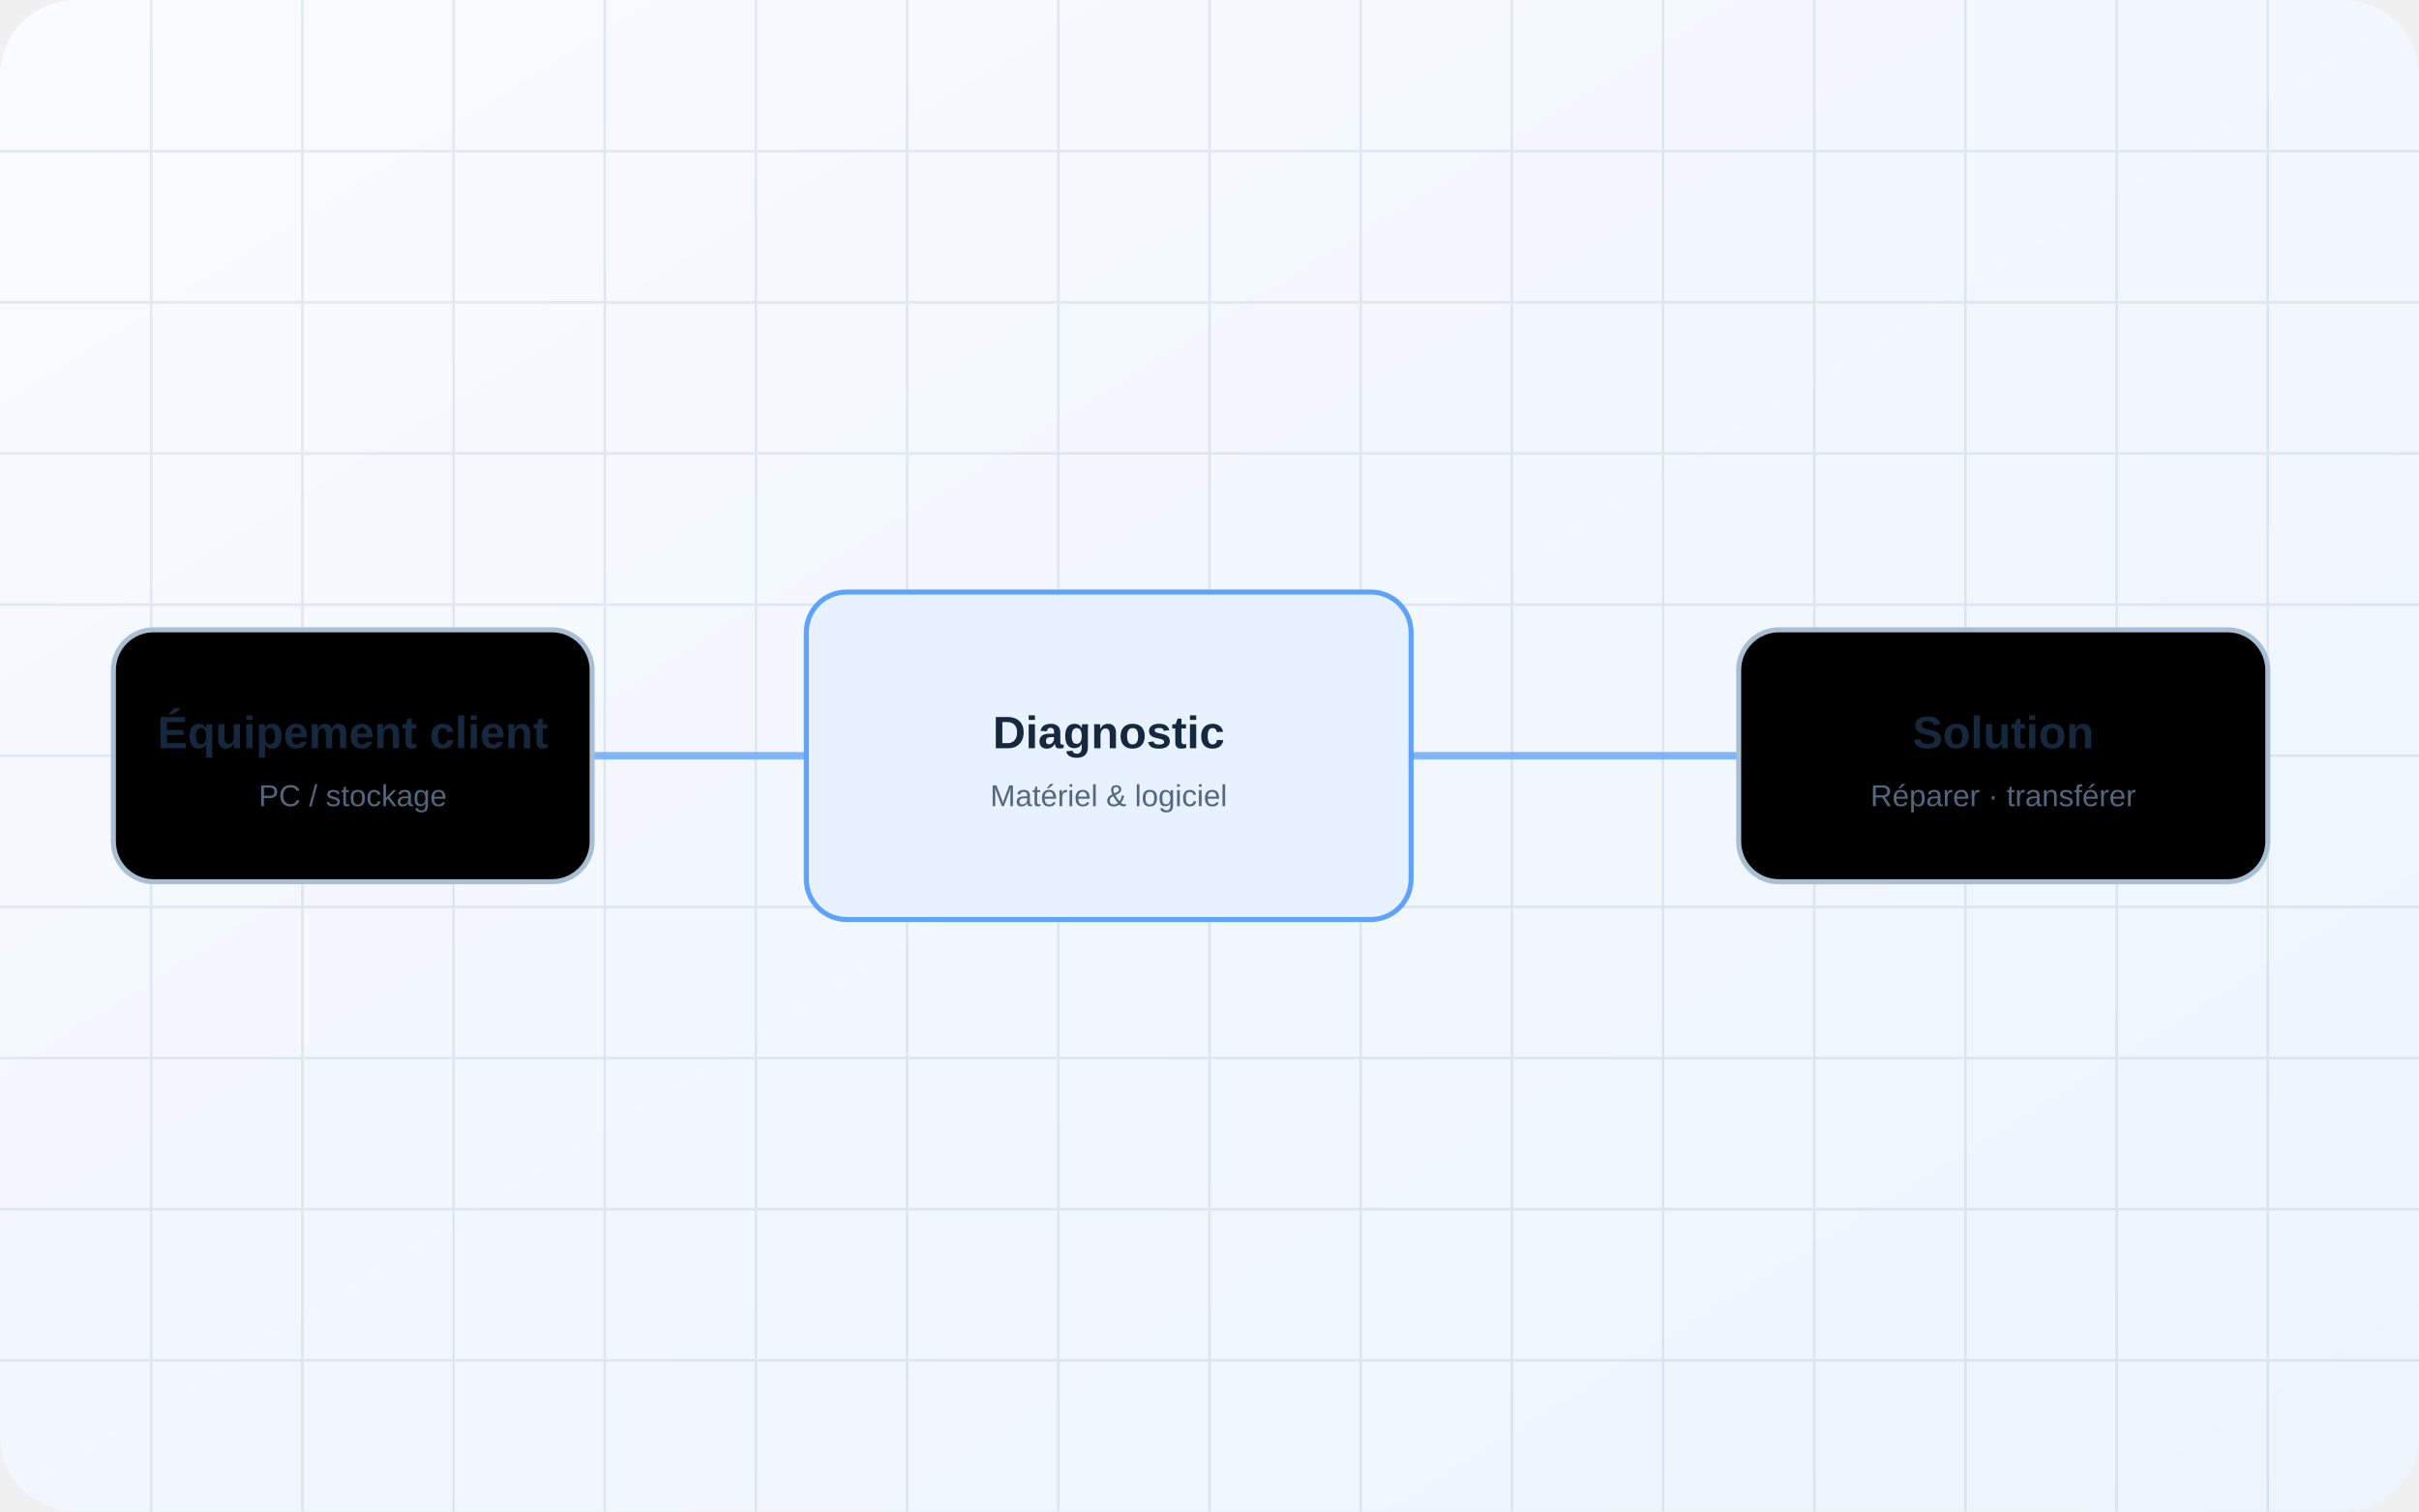
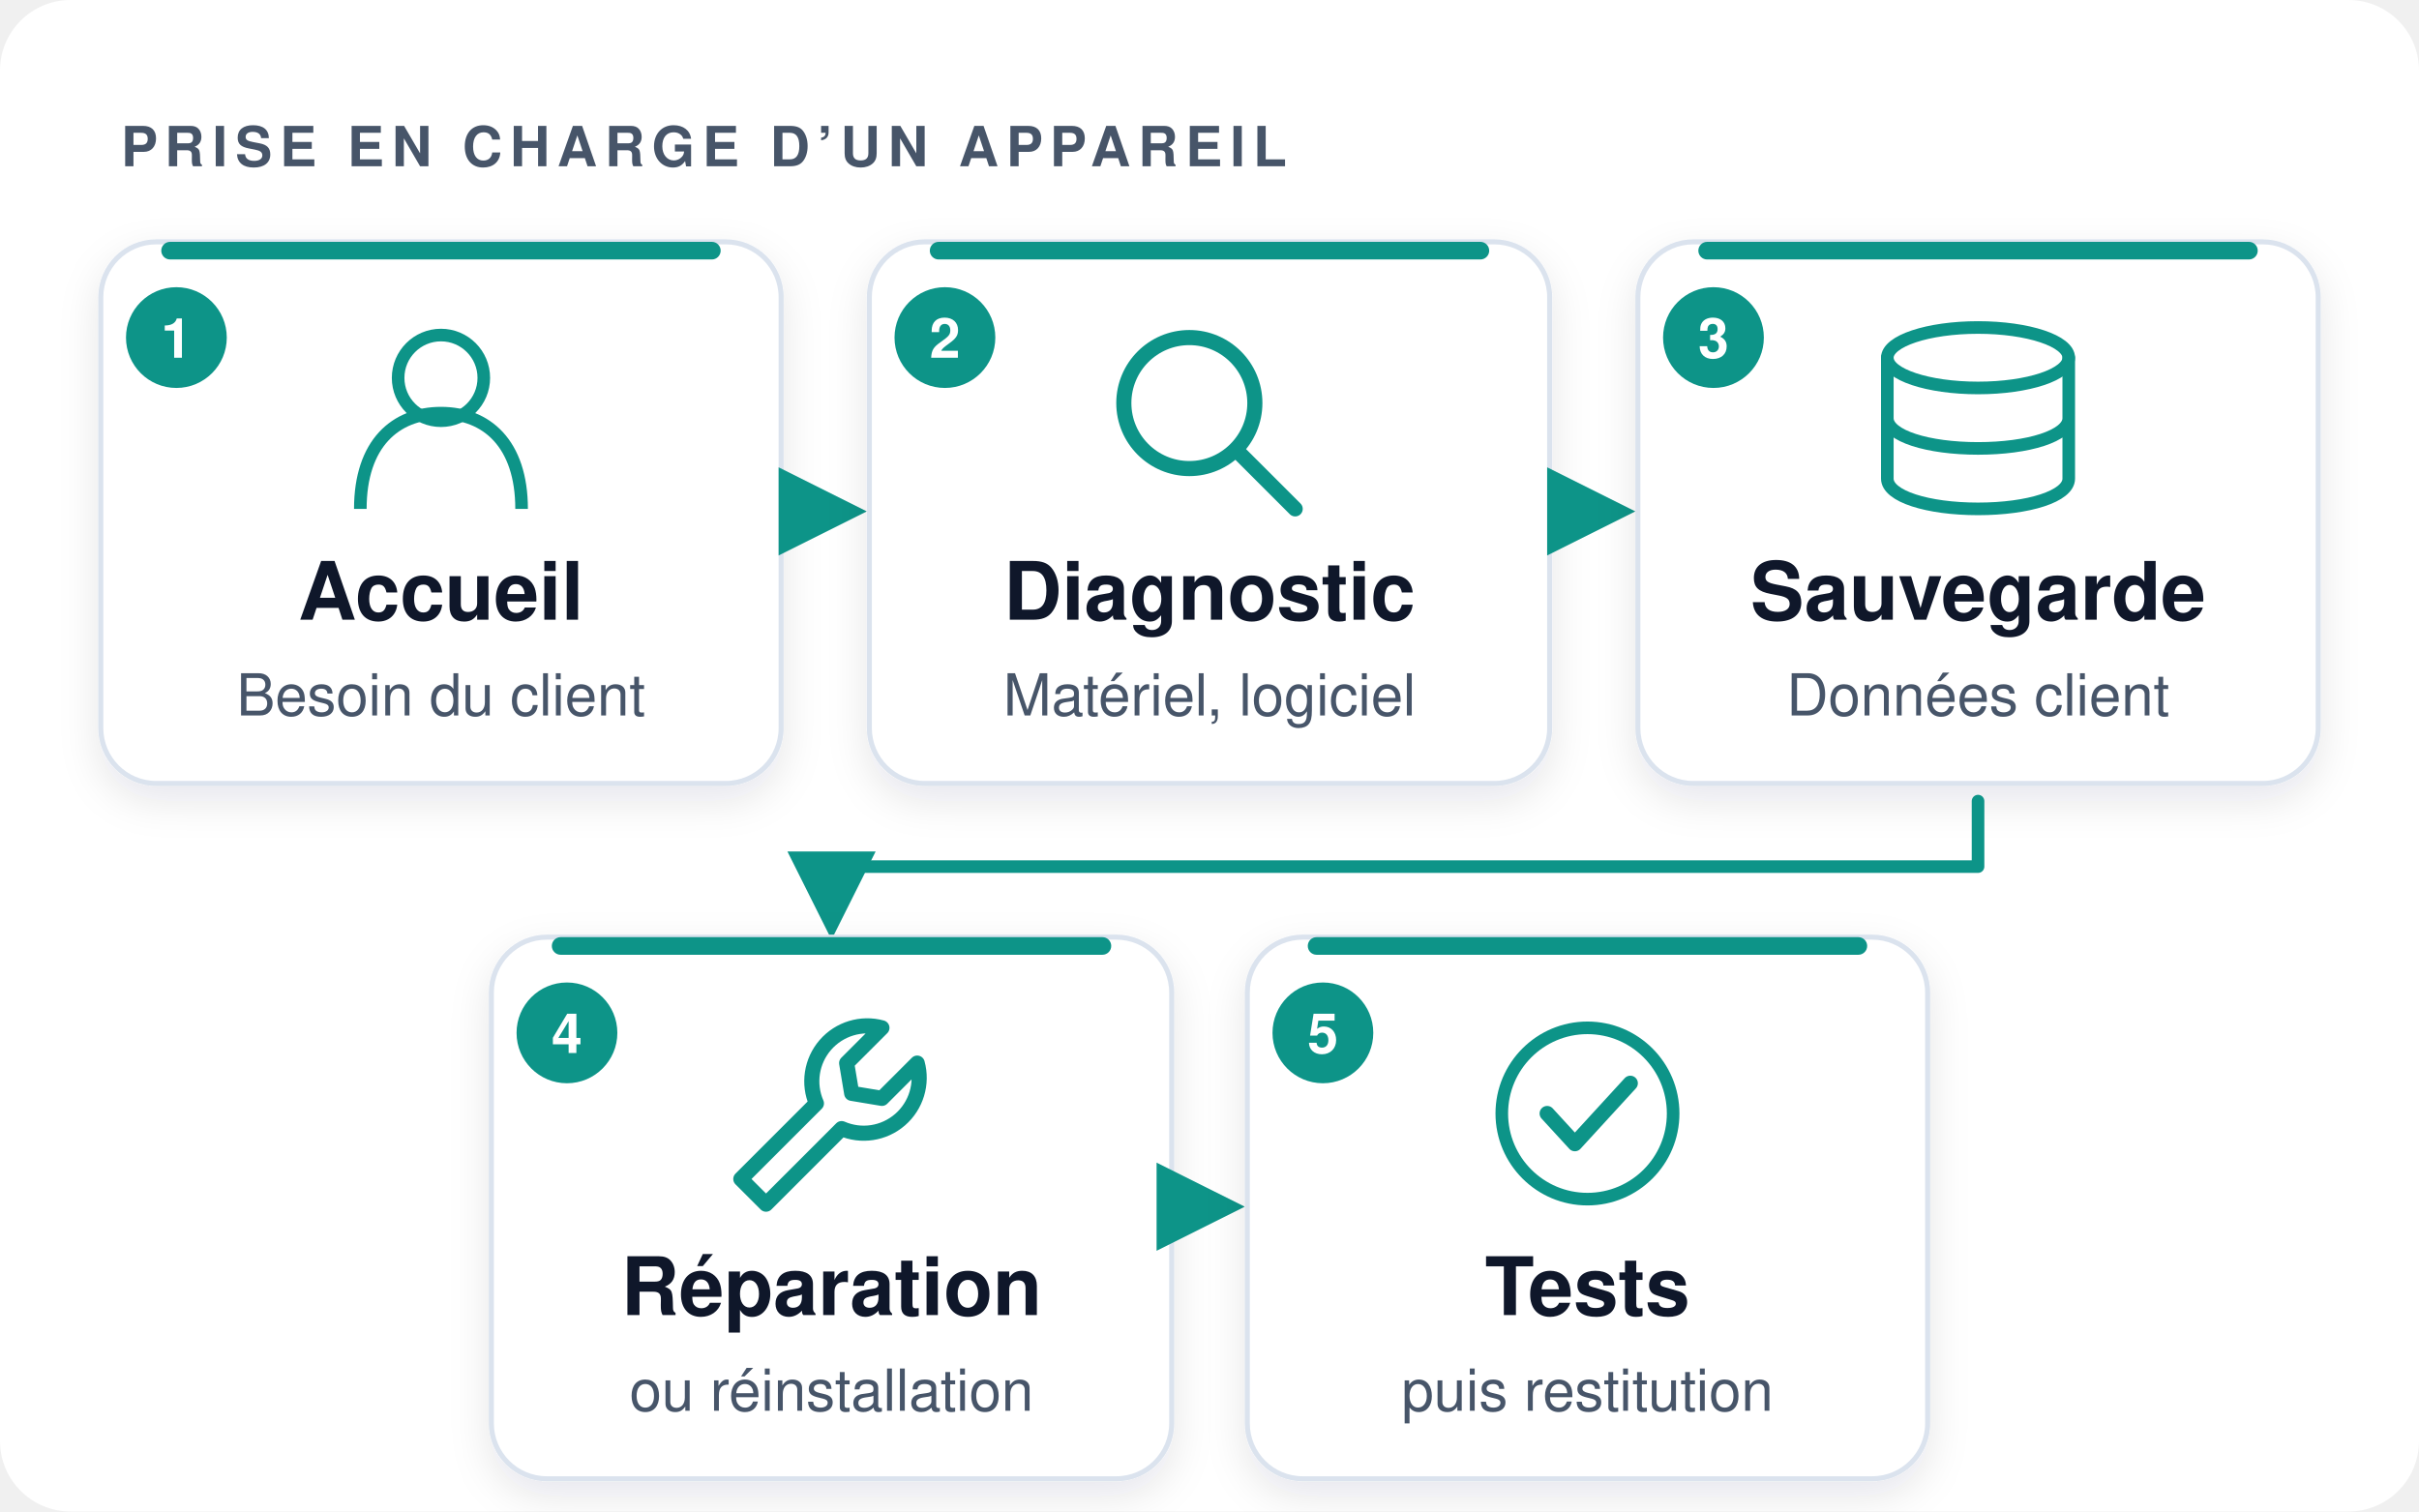
- <svg xmlns="http://www.w3.org/2000/svg" viewBox="0 0 960 600" role="img" aria-labelledby="title desc">
+ <svg xmlns="http://www.w3.org/2000/svg" viewBox="0 0 960 600" role="img" aria-labelledby="t d">
  <defs>
-     <linearGradient id="bg" x1="0" y1="0" x2="1" y2="1">
-       <stop stop-color="#f8fbff" />
-       <stop offset="1" stop-color="#edf4fc" />
-     </linearGradient>
-     <linearGradient id="accent" x1="0" y1="0" x2="1" y2="1">
-       <stop stop-color="#5ea2ff" />
-       <stop offset="1" stop-color="#83e6dc" />
-     </linearGradient>
-     <filter id="glow">
-       <feGaussianBlur stdDeviation="5" result="b" />
-       <feMerge>
-         <feMergeNode in="b" />
-         <feMergeNode in="SourceGraphic" />
-       </feMerge>
+     <marker id="ar" viewBox="0 0 10 10" refX="8" refY="5" markerWidth="7" markerHeight="7" orient="auto-start-reverse">
+       <path d="M0 0L10 5L0 10z" fill="#0d9488" />
+     </marker>
+     <filter id="sh" x="-10%" y="-10%" width="120%" height="130%">
+       <feDropShadow dx="0" dy="6" stdDeviation="8" flood-color="#0f172a" flood-opacity=".10" />
    </filter>
  </defs>
-   <rect width="100%" height="100%" rx="30" fill="url(#bg)" />
-   <g opacity=".18" stroke="#7e94ad" stroke-width="1">
-     <path d="M0 60H960" />
-     <path d="M0 120H960" />
-     <path d="M0 180H960" />
-     <path d="M0 240H960" />
-     <path d="M0 300H960" />
-     <path d="M0 360H960" />
-     <path d="M0 420H960" />
-     <path d="M0 480H960" />
-     <path d="M0 540H960" />
-     <path d="M60 0V600" />
-     <path d="M120 0V600" />
-     <path d="M180 0V600" />
-     <path d="M240 0V600" />
-     <path d="M300 0V600" />
-     <path d="M360 0V600" />
-     <path d="M420 0V600" />
-     <path d="M480 0V600" />
-     <path d="M540 0V600" />
-     <path d="M600 0V600" />
-     <path d="M660 0V600" />
-     <path d="M720 0V600" />
-     <path d="M780 0V600" />
-     <path d="M840 0V600" />
-     <path d="M900 0V600" />
+   <rect width="960" height="600" rx="28" fill="#ffffff" />
+   <text x="48" y="66" font-family="Segoe UI, Manrope, Helvetica, Arial, sans-serif" font-size="22" font-weight="700" letter-spacing="3" fill="#475569">PRISE EN CHARGE D’UN APPAREIL</text>
+   <g filter="url(#sh)">
+     <rect x="40" y="96" width="270" height="215" rx="22" fill="#fff" stroke="#dbe3ee" stroke-width="2" />
  </g>
-   <path d="M175 300 L360 300" stroke="#5ea2ff" stroke-width="3" stroke-linecap="round" opacity=".75" />
-   <path d="M520 300 L730 300" stroke="#5ea2ff" stroke-width="3" stroke-linecap="round" opacity=".75" />
-   <rect x="45" y="250" width="190" height="100" rx="16" fill="#15283efff" stroke="#a9bdd3" stroke-width="2" />
-   <text x="140.0" y="297.0" text-anchor="middle" fill="#15283e" font-size="18" font-family="Arial" font-weight="700">Équipement client</text>
-   <text x="140.0" y="320.0" text-anchor="middle" fill="#52667d" font-size="12" font-family="Arial">PC / stockage</text>
-   <rect x="320" y="235" width="240" height="130" rx="16" fill="#e8f1ff" stroke="#5ea2ff" stroke-width="2" />
-   <text x="440.0" y="297.0" text-anchor="middle" fill="#15283e" font-size="18" font-family="Arial" font-weight="700">Diagnostic</text>
-   <text x="440.0" y="320.0" text-anchor="middle" fill="#52667d" font-size="12" font-family="Arial">Matériel &amp; logiciel</text>
-   <rect x="690" y="250" width="210" height="100" rx="16" fill="#15283efff" stroke="#a9bdd3" stroke-width="2" />
-   <text x="795.0" y="297.0" text-anchor="middle" fill="#15283e" font-size="18" font-family="Arial" font-weight="700">Solution</text>
-   <text x="795.0" y="320.0" text-anchor="middle" fill="#52667d" font-size="12" font-family="Arial">Réparer · transférer</text>
+   <rect x="64" y="96" width="222" height="7" rx="3.5" fill="#0d9488" />
+   <g fill="none" stroke="#0d9488" stroke-width="5">
+     <circle cx="175.0" cy="150" r="17" />
+     <path d="M143.0 202c0-26 14-38 32-38s32 12 32 38" />
+   </g>
+   <text x="175.0" y="246" text-anchor="middle" font-family="Segoe UI, Manrope, Helvetica, Arial, sans-serif" font-size="32" font-weight="700" fill="#0f172a">Accueil</text>
+   <text x="175.0" y="284" text-anchor="middle" font-family="Segoe UI, Manrope, Helvetica, Arial, sans-serif" font-size="23" fill="#475569">Besoin du client</text>
+   <circle cx="70" cy="134" r="20" fill="#0d9488" />
+   <text x="70" y="142" text-anchor="middle" font-family="Segoe UI, Manrope, Helvetica, Arial, sans-serif" font-size="22" font-weight="800" fill="#fff">1</text>
+   <path d="M318 203H337" stroke="#0d9488" stroke-width="5" stroke-linecap="round" marker-end="url(#ar)" />
+   <g filter="url(#sh)">
+     <rect x="345" y="96" width="270" height="215" rx="22" fill="#fff" stroke="#dbe3ee" stroke-width="2" />
+   </g>
+   <rect x="369" y="96" width="222" height="7" rx="3.5" fill="#0d9488" />
+   <g fill="none" stroke="#0d9488" stroke-width="6" stroke-linecap="round">
+     <circle cx="472.0" cy="160" r="26" />
+     <path d="M492.0 180l22 22" />
+   </g>
+   <text x="480.0" y="246" text-anchor="middle" font-family="Segoe UI, Manrope, Helvetica, Arial, sans-serif" font-size="32" font-weight="700" fill="#0f172a">Diagnostic</text>
+   <text x="480.0" y="284" text-anchor="middle" font-family="Segoe UI, Manrope, Helvetica, Arial, sans-serif" font-size="23" fill="#475569">Matériel, logiciel</text>
+   <circle cx="375" cy="134" r="20" fill="#0d9488" />
+   <text x="375" y="142" text-anchor="middle" font-family="Segoe UI, Manrope, Helvetica, Arial, sans-serif" font-size="22" font-weight="800" fill="#fff">2</text>
+   <path d="M623 203H642" stroke="#0d9488" stroke-width="5" stroke-linecap="round" marker-end="url(#ar)" />
+   <g filter="url(#sh)">
+     <rect x="650" y="96" width="270" height="215" rx="22" fill="#fff" stroke="#dbe3ee" stroke-width="2" />
+   </g>
+   <rect x="674" y="96" width="222" height="7" rx="3.5" fill="#0d9488" />
+   <g fill="none" stroke="#0d9488" stroke-width="5" stroke-linecap="round" stroke-linejoin="round">
+     <ellipse cx="785.0" cy="142" rx="36" ry="12" />
+     <path d="M749.0 142v48c0 7 16 12 36 12s36-5 36-12v-48M749.0 166c0 7 16 12 36 12s36-5 36-12" />
+   </g>
+   <text x="785.0" y="246" text-anchor="middle" font-family="Segoe UI, Manrope, Helvetica, Arial, sans-serif" font-size="32" font-weight="700" fill="#0f172a">Sauvegarde</text>
+   <text x="785.0" y="284" text-anchor="middle" font-family="Segoe UI, Manrope, Helvetica, Arial, sans-serif" font-size="23" fill="#475569">Données client</text>
+   <circle cx="680" cy="134" r="20" fill="#0d9488" />
+   <text x="680" y="142" text-anchor="middle" font-family="Segoe UI, Manrope, Helvetica, Arial, sans-serif" font-size="22" font-weight="800" fill="#fff">3</text>
+   <path d="M785 318v26H330v22" fill="none" stroke="#0d9488" stroke-width="5" stroke-linecap="round" stroke-linejoin="round" marker-end="url(#ar)" />
+   <g filter="url(#sh)">
+     <rect x="195" y="372" width="270" height="215" rx="22" fill="#fff" stroke="#dbe3ee" stroke-width="2" />
+   </g>
+   <rect x="219" y="372" width="222" height="7" rx="3.5" fill="#0d9488" />
+   <g fill="none" stroke="#0d9488" stroke-width="6" stroke-linecap="round" stroke-linejoin="round">
+     <path d="M350.0 408a22 22 0 0 0-26 30l-30 30 10 10 30-30a22 22 0 0 0 30-26l-14 14-12-2-2-12z" />
+   </g>
+   <text x="330.0" y="522" text-anchor="middle" font-family="Segoe UI, Manrope, Helvetica, Arial, sans-serif" font-size="32" font-weight="700" fill="#0f172a">Réparation</text>
+   <text x="330.0" y="560" text-anchor="middle" font-family="Segoe UI, Manrope, Helvetica, Arial, sans-serif" font-size="23" fill="#475569">ou réinstallation</text>
+   <circle cx="225" cy="410" r="20" fill="#0d9488" />
+   <text x="225" y="418" text-anchor="middle" font-family="Segoe UI, Manrope, Helvetica, Arial, sans-serif" font-size="22" font-weight="800" fill="#fff">4</text>
+   <path d="M473 479H487" stroke="#0d9488" stroke-width="5" stroke-linecap="round" marker-end="url(#ar)" />
+   <g filter="url(#sh)">
+     <rect x="495" y="372" width="270" height="215" rx="22" fill="#fff" stroke="#dbe3ee" stroke-width="2" />
+   </g>
+   <rect x="519" y="372" width="222" height="7" rx="3.5" fill="#0d9488" />
+   <circle cx="630.0" cy="442" r="34" fill="none" stroke="#0d9488" stroke-width="5" />
+   <path d="M614.0 442l11 12 22-24" fill="none" stroke="#0d9488" stroke-width="6" stroke-linecap="round" stroke-linejoin="round" />
+   <text x="630.0" y="522" text-anchor="middle" font-family="Segoe UI, Manrope, Helvetica, Arial, sans-serif" font-size="32" font-weight="700" fill="#0f172a">Tests</text>
+   <text x="630.0" y="560" text-anchor="middle" font-family="Segoe UI, Manrope, Helvetica, Arial, sans-serif" font-size="23" fill="#475569">puis restitution</text>
+   <circle cx="525" cy="410" r="20" fill="#0d9488" />
+   <text x="525" y="418" text-anchor="middle" font-family="Segoe UI, Manrope, Helvetica, Arial, sans-serif" font-size="22" font-weight="800" fill="#fff">5</text>
</svg>
